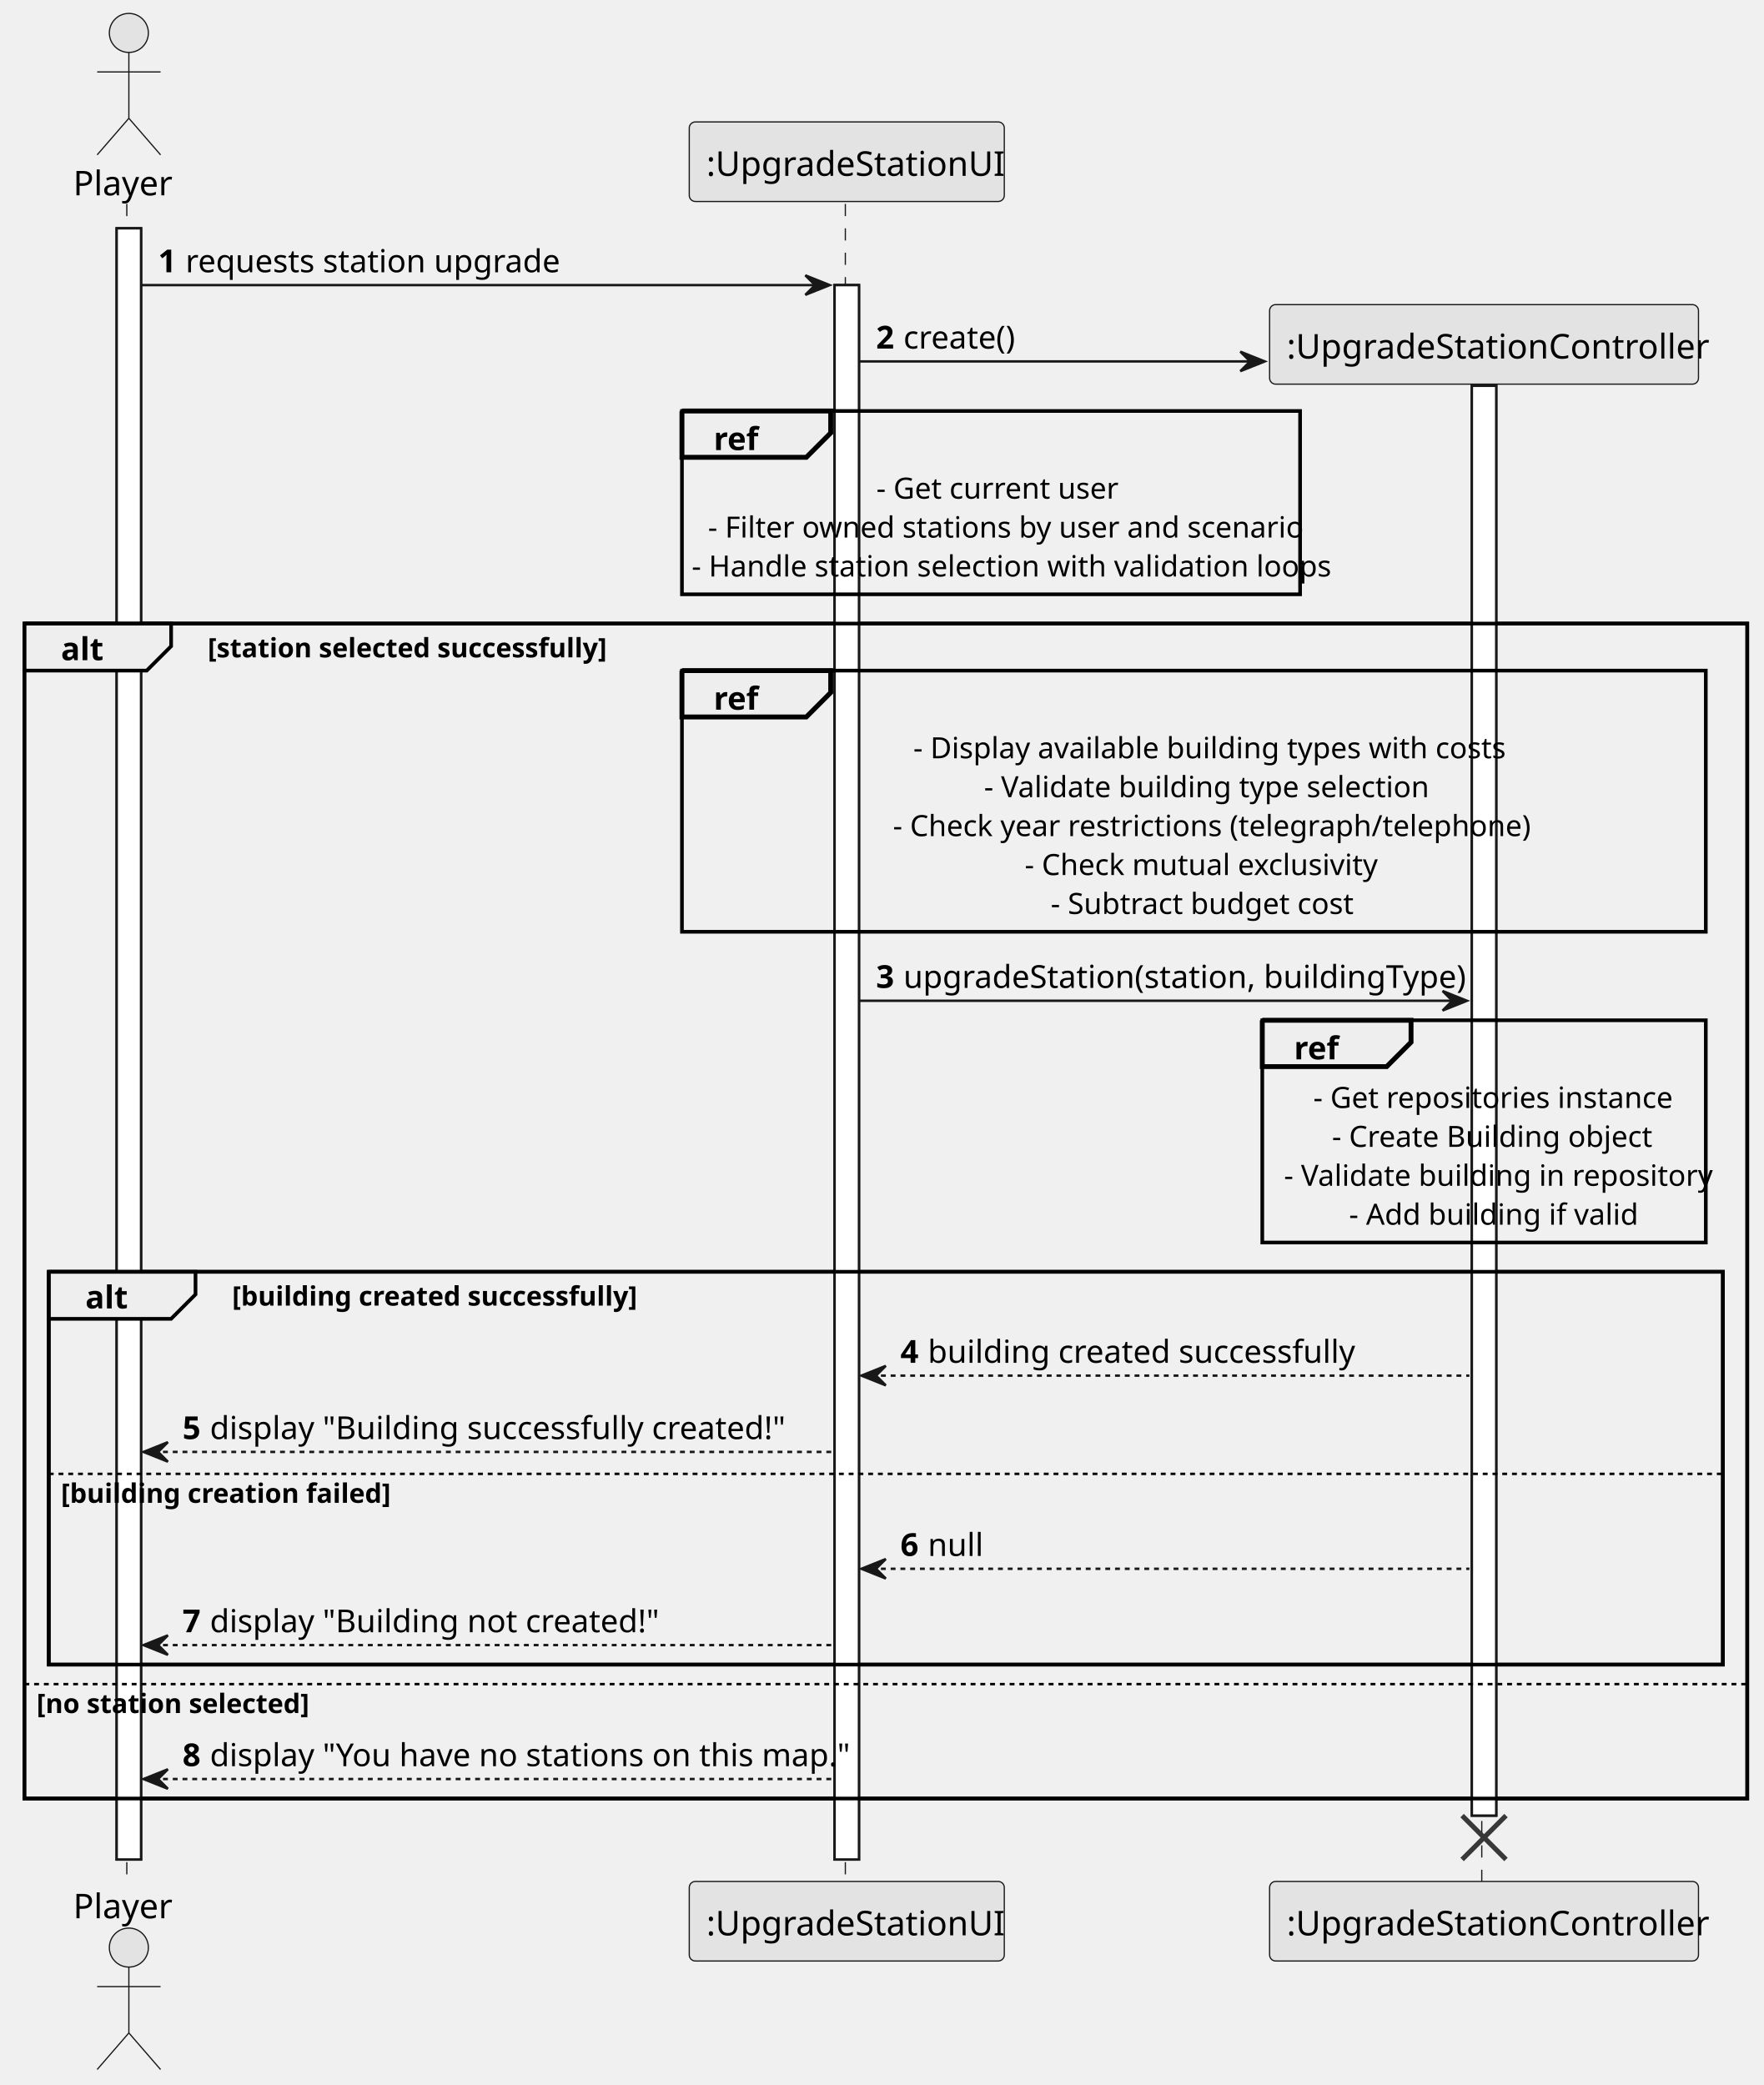
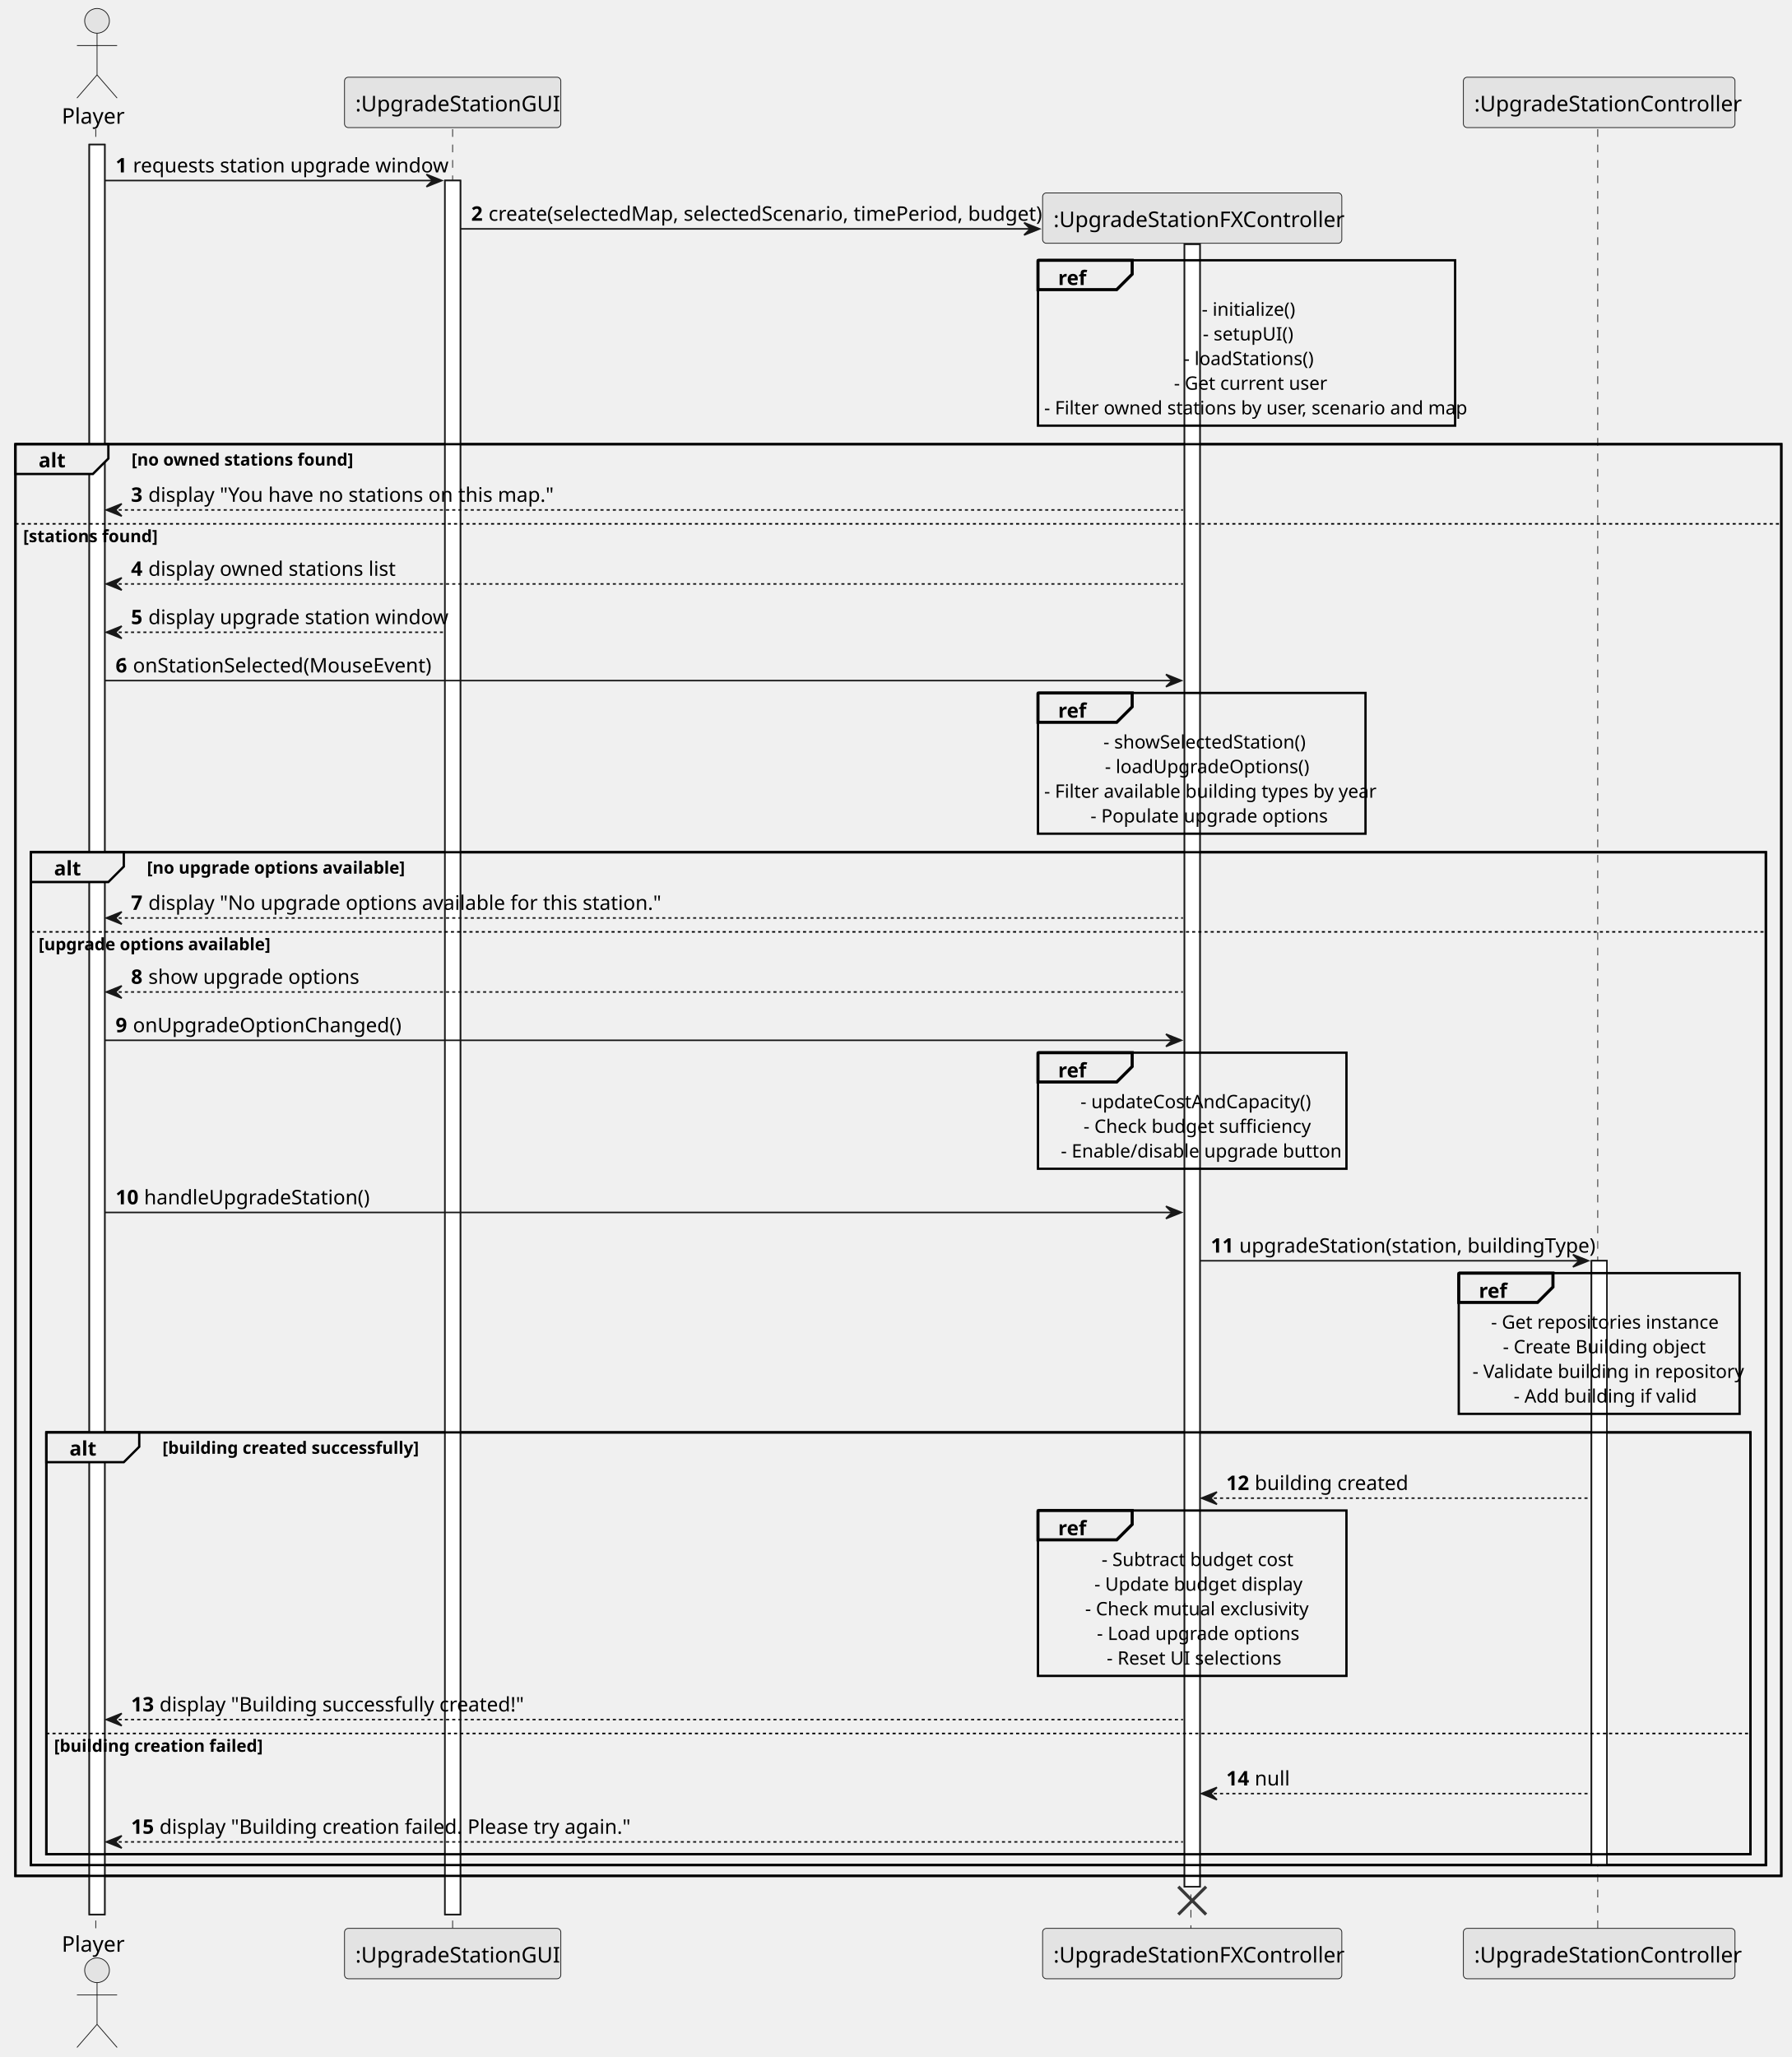
- <svg xmlns="http://www.w3.org/2000/svg" contentStyleType="text/css" height="855px" preserveAspectRatio="none" style="width:723px;height:855px;background:#FFFFFF;" version="1.1" viewBox="0 0 723 855" width="723px" zoomAndPan="magnify">
+ <svg xmlns="http://www.w3.org/2000/svg" contentStyleType="text/css" height="1332px" preserveAspectRatio="none" style="width:1160px;height:1332px;background:#FFFFFF;" version="1.1" viewBox="0 0 1160 1332" width="1160px" zoomAndPan="magnify">
  <defs />
  <g>
-     <rect fill="#FFFFFF" height="668.906" style="stroke:#181818;stroke-width:1.0;" width="10" x="47.841" y="93.621" />
-     <rect fill="#FFFFFF" height="645.615" style="stroke:#181818;stroke-width:1.0;" width="10" x="342.223" y="116.912" />
-     <rect fill="#FFFFFF" height="586.324" style="stroke:#181818;stroke-width:1.0;" width="10" x="603.534" y="158.203" />
-     <rect fill="none" height="481.82" style="stroke:#000000;stroke-width:1.5;" width="706.468" x="10" y="255.707" />
-     <rect fill="none" height="161.086" style="stroke:#000000;stroke-width:1.5;" width="686.468" x="20" y="521.519" />
-     <line style="stroke:#181818;stroke-width:0.5;stroke-dasharray:5.0,5.0;" x1="52" x2="52" y1="83.621" y2="772.527" />
-     <line style="stroke:#181818;stroke-width:0.5;stroke-dasharray:5.0,5.0;" x1="346.634" x2="346.634" y1="83.621" y2="772.527" />
-     <line style="stroke:#181818;stroke-width:0.5;stroke-dasharray:5.0,5.0;" x1="607.6" x2="607.6" y1="156.723" y2="772.527" />
-     <text fill="#000000" font-family="sans-serif" font-size="14" lengthAdjust="spacing" textLength="39.683" x="30" y="80.107">Player</text>
-     <ellipse cx="52.841" cy="13.5" fill="#E3E3E3" rx="8" ry="8" style="stroke:#181818;stroke-width:0.5;" />
-     <path d="M52.841,21.5 L52.841,48.5 M39.841,29.5 L65.841,29.5 M52.841,48.5 L39.841,63.5 M52.841,48.5 L65.841,63.5 " fill="none" style="stroke:#181818;stroke-width:0.5;" />
-     <text fill="#000000" font-family="sans-serif" font-size="14" lengthAdjust="spacing" textLength="39.683" x="30" y="786.635">Player</text>
-     <ellipse cx="52.841" cy="798.648" fill="#E3E3E3" rx="8" ry="8" style="stroke:#181818;stroke-width:0.5;" />
-     <path d="M52.841,806.648 L52.841,833.648 M39.841,814.648 L65.841,814.648 M52.841,833.648 L39.841,848.648 M52.841,833.648 L65.841,848.648 " fill="none" style="stroke:#181818;stroke-width:0.5;" />
-     <rect fill="#E3E3E3" height="32.621" rx="2.5" ry="2.5" style="stroke:#181818;stroke-width:0.5;" width="129.179" x="282.634" y="50" />
-     <text fill="#000000" font-family="sans-serif" font-size="14" lengthAdjust="spacing" textLength="115.179" x="289.634" y="72.107">:UpgradeStationUI</text>
-     <rect fill="#E3E3E3" height="32.621" rx="2.5" ry="2.5" style="stroke:#181818;stroke-width:0.5;" width="129.179" x="282.634" y="771.527" />
-     <text fill="#000000" font-family="sans-serif" font-size="14" lengthAdjust="spacing" textLength="115.179" x="289.634" y="793.635">:UpgradeStationUI</text>
-     <rect fill="#E3E3E3" height="32.621" rx="2.5" ry="2.5" style="stroke:#181818;stroke-width:0.5;" width="175.868" x="520.6" y="771.527" />
-     <text fill="#000000" font-family="sans-serif" font-size="14" lengthAdjust="spacing" textLength="161.868" x="527.6" y="793.635">:UpgradeStationController</text>
-     <rect fill="#FFFFFF" height="668.906" style="stroke:#181818;stroke-width:1.0;" width="10" x="47.841" y="93.621" />
-     <rect fill="#FFFFFF" height="645.615" style="stroke:#181818;stroke-width:1.0;" width="10" x="342.223" y="116.912" />
-     <rect fill="#FFFFFF" height="586.324" style="stroke:#181818;stroke-width:1.0;" width="10" x="603.534" y="158.203" />
-     <polygon fill="#181818" points="330.223,112.912,340.223,116.912,330.223,120.912,334.223,116.912" style="stroke:#181818;stroke-width:1.0;" />
-     <line style="stroke:#181818;stroke-width:1.0;" x1="57.841" x2="336.223" y1="116.912" y2="116.912" />
-     <text fill="#000000" font-family="sans-serif" font-size="13" font-weight="bold" lengthAdjust="spacing" textLength="7.23" x="64.841" y="111.649">1</text>
-     <text fill="#000000" font-family="sans-serif" font-size="13" lengthAdjust="spacing" textLength="143.095" x="76.071" y="111.649">requests station upgrade</text>
-     <polygon fill="#181818" points="508.6,144.203,518.6,148.203,508.6,152.203,512.6,148.203" style="stroke:#181818;stroke-width:1.0;" />
-     <line style="stroke:#181818;stroke-width:1.0;" x1="352.223" x2="514.6" y1="148.203" y2="148.203" />
-     <text fill="#000000" font-family="sans-serif" font-size="13" font-weight="bold" lengthAdjust="spacing" textLength="7.23" x="359.223" y="142.94">2</text>
-     <text fill="#000000" font-family="sans-serif" font-size="13" lengthAdjust="spacing" textLength="44.789" x="370.453" y="142.94">create()</text>
-     <rect fill="#E3E3E3" height="32.621" rx="2.5" ry="2.5" style="stroke:#181818;stroke-width:0.5;" width="175.868" x="520.6" y="124.912" />
-     <text fill="#000000" font-family="sans-serif" font-size="14" lengthAdjust="spacing" textLength="161.868" x="527.6" y="147.019">:UpgradeStationController</text>
-     <rect fill="none" height="75.174" style="stroke:#000000;stroke-width:1.5;" width="253.473" x="279.634" y="168.533" />
-     <path d="M279.634,168.533 L340.634,168.533 L340.634,177.533 L330.634,187.533 L279.634,187.533 L279.634,168.533 " fill="#EEEEEE" style="stroke:#000000;stroke-width:2.0;" />
-     <text fill="#000000" font-family="sans-serif" font-size="13" font-weight="bold" lengthAdjust="spacing" textLength="16.618" x="292.634" y="184.561">ref</text>
-     <text fill="#000000" font-family="sans-serif" font-size="12" lengthAdjust="spacing" textLength="94.031" x="359.354" y="204.482">- Get current user</text>
-     <text fill="#000000" font-family="sans-serif" font-size="12" lengthAdjust="spacing" textLength="232.113" x="290.313" y="220.443">- Filter owned stations by user and scenario</text>
-     <text fill="#000000" font-family="sans-serif" font-size="12" lengthAdjust="spacing" textLength="245.473" x="283.634" y="236.404">- Handle station selection with validation loops</text>
-     <path d="M10,255.707 L70.171,255.707 L70.171,264.998 L60.171,274.998 L10,274.998 L10,255.707 " fill="#EEEEEE" style="stroke:#000000;stroke-width:1.5;" />
-     <rect fill="none" height="481.82" style="stroke:#000000;stroke-width:1.5;" width="706.468" x="10" y="255.707" />
-     <text fill="#000000" font-family="sans-serif" font-size="13" font-weight="bold" lengthAdjust="spacing" textLength="15.171" x="25" y="270.735">alt</text>
-     <text fill="#000000" font-family="sans-serif" font-size="11" font-weight="bold" lengthAdjust="spacing" textLength="159.559" x="85.171" y="269.577">[station selected successfully]</text>
-     <rect fill="none" height="107.096" style="stroke:#000000;stroke-width:1.5;" width="419.834" x="279.634" y="274.998" />
-     <path d="M279.634,274.998 L340.634,274.998 L340.634,283.998 L330.634,293.998 L279.634,293.998 L279.634,274.998 " fill="#EEEEEE" style="stroke:#000000;stroke-width:2.0;" />
-     <text fill="#000000" font-family="sans-serif" font-size="13" font-weight="bold" lengthAdjust="spacing" textLength="16.618" x="292.634" y="291.026">ref</text>
-     <text fill="#000000" font-family="sans-serif" font-size="12" lengthAdjust="spacing" textLength="230.109" x="374.496" y="310.947">- Display available building types with costs</text>
-     <text fill="#000000" font-family="sans-serif" font-size="12" lengthAdjust="spacing" textLength="172.107" x="403.497" y="326.908">- Validate building type selection</text>
-     <text fill="#000000" font-family="sans-serif" font-size="12" lengthAdjust="spacing" textLength="246.785" x="366.158" y="342.869">- Check year restrictions (telegraph/telephone)</text>
-     <text fill="#000000" font-family="sans-serif" font-size="12" lengthAdjust="spacing" textLength="138.709" x="420.196" y="358.83">- Check mutual exclusivity</text>
-     <text fill="#000000" font-family="sans-serif" font-size="12" lengthAdjust="spacing" textLength="117.398" x="430.852" y="374.791">- Subtract budget cost</text>
-     <polygon fill="#181818" points="591.534,406.385,601.534,410.385,591.534,414.385,595.534,410.385" style="stroke:#181818;stroke-width:1.0;" />
-     <line style="stroke:#181818;stroke-width:1.0;" x1="352.223" x2="597.534" y1="410.385" y2="410.385" />
-     <text fill="#000000" font-family="sans-serif" font-size="13" font-weight="bold" lengthAdjust="spacing" textLength="7.23" x="359.223" y="405.122">3</text>
-     <text fill="#000000" font-family="sans-serif" font-size="13" lengthAdjust="spacing" textLength="216.081" x="370.453" y="405.122">upgradeStation(station, buildingType)</text>
-     <rect fill="none" height="91.135" style="stroke:#000000;stroke-width:1.5;" width="181.868" x="517.6" y="418.385" />
-     <path d="M517.6,418.385 L578.6,418.385 L578.6,427.385 L568.6,437.385 L517.6,437.385 L517.6,418.385 " fill="#EEEEEE" style="stroke:#000000;stroke-width:2.0;" />
-     <text fill="#000000" font-family="sans-serif" font-size="13" font-weight="bold" lengthAdjust="spacing" textLength="16.618" x="530.6" y="434.413">ref</text>
-     <text fill="#000000" font-family="sans-serif" font-size="12" lengthAdjust="spacing" textLength="140.062" x="538.502" y="454.334">- Get repositories instance</text>
-     <text fill="#000000" font-family="sans-serif" font-size="12" lengthAdjust="spacing" textLength="124.734" x="546.167" y="470.295">- Create Building object</text>
-     <text fill="#000000" font-family="sans-serif" font-size="12" lengthAdjust="spacing" textLength="164.092" x="526.488" y="486.256">- Validate building in repository</text>
-     <text fill="#000000" font-family="sans-serif" font-size="12" lengthAdjust="spacing" textLength="110.731" x="553.168" y="502.217">- Add building if valid</text>
-     <path d="M20,521.519 L80.171,521.519 L80.171,530.811 L70.171,540.811 L20,540.811 L20,521.519 " fill="#EEEEEE" style="stroke:#000000;stroke-width:1.5;" />
-     <rect fill="none" height="161.086" style="stroke:#000000;stroke-width:1.5;" width="686.468" x="20" y="521.519" />
-     <text fill="#000000" font-family="sans-serif" font-size="13" font-weight="bold" lengthAdjust="spacing" textLength="15.171" x="35" y="536.548">alt</text>
-     <text fill="#000000" font-family="sans-serif" font-size="11" font-weight="bold" lengthAdjust="spacing" textLength="161.375" x="95.171" y="535.39">[building created successfully]</text>
-     <polygon fill="#181818" points="363.223,560.102,353.223,564.102,363.223,568.102,359.223,564.102" style="stroke:#181818;stroke-width:1.0;" />
-     <line style="stroke:#181818;stroke-width:1.0;stroke-dasharray:2.0,2.0;" x1="357.223" x2="602.534" y1="564.102" y2="564.102" />
-     <text fill="#000000" font-family="sans-serif" font-size="13" font-weight="bold" lengthAdjust="spacing" textLength="7.23" x="369.223" y="558.839">4</text>
-     <text fill="#000000" font-family="sans-serif" font-size="13" lengthAdjust="spacing" textLength="165.477" x="380.453" y="558.839">building created successfully</text>
-     <polygon fill="#181818" points="68.841,591.393,58.841,595.393,68.841,599.393,64.841,595.393" style="stroke:#181818;stroke-width:1.0;" />
-     <line style="stroke:#181818;stroke-width:1.0;stroke-dasharray:2.0,2.0;" x1="62.841" x2="341.223" y1="595.393" y2="595.393" />
-     <text fill="#000000" font-family="sans-serif" font-size="13" font-weight="bold" lengthAdjust="spacing" textLength="7.23" x="74.841" y="590.13">5</text>
-     <text fill="#000000" font-family="sans-serif" font-size="13" lengthAdjust="spacing" textLength="223.837" x="86.071" y="590.13">display "Building successfully created!"</text>
-     <line style="stroke:#000000;stroke-width:1.0;stroke-dasharray:2.0,2.0;" x1="20" x2="706.468" y1="604.393" y2="604.393" />
-     <text fill="#000000" font-family="sans-serif" font-size="11" font-weight="bold" lengthAdjust="spacing" textLength="127.725" x="25" y="616.263">[building creation failed]</text>
-     <polygon fill="#181818" points="363.223,639.314,353.223,643.314,363.223,647.314,359.223,643.314" style="stroke:#181818;stroke-width:1.0;" />
-     <line style="stroke:#181818;stroke-width:1.0;stroke-dasharray:2.0,2.0;" x1="357.223" x2="602.534" y1="643.314" y2="643.314" />
-     <text fill="#000000" font-family="sans-serif" font-size="13" font-weight="bold" lengthAdjust="spacing" textLength="7.23" x="369.223" y="638.052">6</text>
-     <text fill="#000000" font-family="sans-serif" font-size="13" lengthAdjust="spacing" textLength="20.236" x="380.453" y="638.052">null</text>
-     <polygon fill="#181818" points="68.841,670.606,58.841,674.606,68.841,678.606,64.841,674.606" style="stroke:#181818;stroke-width:1.0;" />
-     <line style="stroke:#181818;stroke-width:1.0;stroke-dasharray:2.0,2.0;" x1="62.841" x2="341.223" y1="674.606" y2="674.606" />
-     <text fill="#000000" font-family="sans-serif" font-size="13" font-weight="bold" lengthAdjust="spacing" textLength="7.23" x="74.841" y="669.343">7</text>
-     <text fill="#000000" font-family="sans-serif" font-size="13" lengthAdjust="spacing" textLength="171.831" x="86.071" y="669.343">display "Building not created!"</text>
-     <line style="stroke:#000000;stroke-width:1.0;stroke-dasharray:2.0,2.0;" x1="10" x2="716.468" y1="690.606" y2="690.606" />
-     <text fill="#000000" font-family="sans-serif" font-size="11" font-weight="bold" lengthAdjust="spacing" textLength="106.96" x="15" y="702.476">[no station selected]</text>
-     <polygon fill="#181818" points="68.841,725.527,58.841,729.527,68.841,733.527,64.841,729.527" style="stroke:#181818;stroke-width:1.0;" />
-     <line style="stroke:#181818;stroke-width:1.0;stroke-dasharray:2.0,2.0;" x1="62.841" x2="341.223" y1="729.527" y2="729.527" />
-     <text fill="#000000" font-family="sans-serif" font-size="13" font-weight="bold" lengthAdjust="spacing" textLength="7.23" x="74.841" y="724.265">8</text>
-     <text fill="#000000" font-family="sans-serif" font-size="13" lengthAdjust="spacing" textLength="249.152" x="86.071" y="724.265">display "You have no stations on this map."</text>
-     <line style="stroke:#383838;stroke-width:2.0;" x1="599.534" x2="617.534" y1="744.527" y2="762.527" />
-     <line style="stroke:#383838;stroke-width:2.0;" x1="599.534" x2="617.534" y1="762.527" y2="744.527" />
+     <rect fill="#FFFFFF" height="1146.096" style="stroke:#181818;stroke-width:1.0;" width="10" x="57.841" y="93.621" />
+     <rect fill="#FFFFFF" height="1122.805" style="stroke:#181818;stroke-width:1.0;" width="10" x="288.133" y="116.912" />
+     <rect fill="#FFFFFF" height="1063.514" style="stroke:#181818;stroke-width:1.0;" width="10" x="767.038" y="158.203" />
+     <rect fill="#FFFFFF" height="391.316" style="stroke:#181818;stroke-width:1.0;" width="10" x="1030.578" y="816.4" />
+     <rect fill="none" height="927.088" style="stroke:#000000;stroke-width:1.5;" width="1143.512" x="10" y="287.629" />
+     <rect fill="none" height="655.867" style="stroke:#000000;stroke-width:1.5;" width="1123.512" x="20" y="551.85" />
+     <rect fill="none" height="273.182" style="stroke:#000000;stroke-width:1.5;" width="1103.512" x="30" y="927.535" />
+     <line style="stroke:#181818;stroke-width:0.5;stroke-dasharray:5.0,5.0;" x1="62" x2="62" y1="83.621" y2="1249.717" />
+     <line style="stroke:#181818;stroke-width:0.5;stroke-dasharray:5.0,5.0;" x1="293.099" x2="293.099" y1="83.621" y2="1249.717" />
+     <line style="stroke:#181818;stroke-width:0.5;stroke-dasharray:5.0,5.0;" x1="771.159" x2="771.159" y1="156.723" y2="1249.717" />
+     <line style="stroke:#181818;stroke-width:0.5;stroke-dasharray:5.0,5.0;" x1="1034.644" x2="1034.644" y1="83.621" y2="1249.717" />
+     <text fill="#000000" font-family="sans-serif" font-size="14" lengthAdjust="spacing" textLength="39.683" x="40" y="80.107">Player</text>
+     <ellipse cx="62.841" cy="13.5" fill="#E3E3E3" rx="8" ry="8" style="stroke:#181818;stroke-width:0.5;" />
+     <path d="M62.841,21.5 L62.841,48.5 M49.841,29.5 L75.841,29.5 M62.841,48.5 L49.841,63.5 M62.841,48.5 L75.841,63.5 " fill="none" style="stroke:#181818;stroke-width:0.5;" />
+     <text fill="#000000" font-family="sans-serif" font-size="14" lengthAdjust="spacing" textLength="39.683" x="40" y="1263.824">Player</text>
+     <ellipse cx="62.841" cy="1275.838" fill="#E3E3E3" rx="8" ry="8" style="stroke:#181818;stroke-width:0.5;" />
+     <path d="M62.841,1283.838 L62.841,1310.838 M49.841,1291.838 L75.841,1291.838 M62.841,1310.838 L49.841,1325.838 M62.841,1310.838 L75.841,1325.838 " fill="none" style="stroke:#181818;stroke-width:0.5;" />
+     <rect fill="#E3E3E3" height="32.621" rx="2.5" ry="2.5" style="stroke:#181818;stroke-width:0.5;" width="140.068" x="223.099" y="50" />
+     <text fill="#000000" font-family="sans-serif" font-size="14" lengthAdjust="spacing" textLength="126.068" x="230.099" y="72.107">:UpgradeStationGUI</text>
+     <rect fill="#E3E3E3" height="32.621" rx="2.5" ry="2.5" style="stroke:#181818;stroke-width:0.5;" width="140.068" x="223.099" y="1248.717" />
+     <text fill="#000000" font-family="sans-serif" font-size="14" lengthAdjust="spacing" textLength="126.068" x="230.099" y="1270.824">:UpgradeStationGUI</text>
+     <rect fill="#E3E3E3" height="32.621" rx="2.5" ry="2.5" style="stroke:#181818;stroke-width:0.5;" width="193.758" x="675.159" y="1248.717" />
+     <text fill="#000000" font-family="sans-serif" font-size="14" lengthAdjust="spacing" textLength="179.758" x="682.159" y="1270.824">:UpgradeStationFXController</text>
+     <rect fill="#E3E3E3" height="32.621" rx="2.5" ry="2.5" style="stroke:#181818;stroke-width:0.5;" width="175.868" x="947.644" y="50" />
+     <text fill="#000000" font-family="sans-serif" font-size="14" lengthAdjust="spacing" textLength="161.868" x="954.644" y="72.107">:UpgradeStationController</text>
+     <rect fill="#E3E3E3" height="32.621" rx="2.5" ry="2.5" style="stroke:#181818;stroke-width:0.5;" width="175.868" x="947.644" y="1248.717" />
+     <text fill="#000000" font-family="sans-serif" font-size="14" lengthAdjust="spacing" textLength="161.868" x="954.644" y="1270.824">:UpgradeStationController</text>
+     <rect fill="#FFFFFF" height="1146.096" style="stroke:#181818;stroke-width:1.0;" width="10" x="57.841" y="93.621" />
+     <rect fill="#FFFFFF" height="1122.805" style="stroke:#181818;stroke-width:1.0;" width="10" x="288.133" y="116.912" />
+     <rect fill="#FFFFFF" height="1063.514" style="stroke:#181818;stroke-width:1.0;" width="10" x="767.038" y="158.203" />
+     <rect fill="#FFFFFF" height="391.316" style="stroke:#181818;stroke-width:1.0;" width="10" x="1030.578" y="816.4" />
+     <polygon fill="#181818" points="276.133,112.912,286.133,116.912,276.133,120.912,280.133,116.912" style="stroke:#181818;stroke-width:1.0;" />
+     <line style="stroke:#181818;stroke-width:1.0;" x1="67.841" x2="282.133" y1="116.912" y2="116.912" />
+     <text fill="#000000" font-family="sans-serif" font-size="13" font-weight="bold" lengthAdjust="spacing" textLength="7.23" x="74.841" y="111.649">1</text>
+     <text fill="#000000" font-family="sans-serif" font-size="13" lengthAdjust="spacing" textLength="190.061" x="86.071" y="111.649">requests station upgrade window</text>
+     <polygon fill="#181818" points="663.159,144.203,673.159,148.203,663.159,152.203,667.159,148.203" style="stroke:#181818;stroke-width:1.0;" />
+     <line style="stroke:#181818;stroke-width:1.0;" x1="298.133" x2="669.159" y1="148.203" y2="148.203" />
+     <text fill="#000000" font-family="sans-serif" font-size="13" font-weight="bold" lengthAdjust="spacing" textLength="7.23" x="305.133" y="142.94">2</text>
+     <text fill="#000000" font-family="sans-serif" font-size="13" lengthAdjust="spacing" textLength="341.796" x="316.363" y="142.94">create(selectedMap, selectedScenario, timePeriod, budget)</text>
+     <rect fill="#E3E3E3" height="32.621" rx="2.5" ry="2.5" style="stroke:#181818;stroke-width:0.5;" width="193.758" x="675.159" y="124.912" />
+     <text fill="#000000" font-family="sans-serif" font-size="14" lengthAdjust="spacing" textLength="179.758" x="682.159" y="147.019">:UpgradeStationFXController</text>
+     <rect fill="none" height="107.096" style="stroke:#000000;stroke-width:1.5;" width="270.125" x="672.159" y="168.533" />
+     <path d="M672.159,168.533 L733.159,168.533 L733.159,177.533 L723.159,187.533 L672.159,187.533 L672.159,168.533 " fill="#EEEEEE" style="stroke:#000000;stroke-width:2.0;" />
+     <text fill="#000000" font-family="sans-serif" font-size="13" font-weight="bold" lengthAdjust="spacing" textLength="16.618" x="685.159" y="184.561">ref</text>
+     <text fill="#000000" font-family="sans-serif" font-size="12" lengthAdjust="spacing" textLength="58.008" x="778.217" y="204.482">- initialize()</text>
+     <text fill="#000000" font-family="sans-serif" font-size="12" lengthAdjust="spacing" textLength="56.678" x="778.882" y="220.443">- setupUI()</text>
+     <text fill="#000000" font-family="sans-serif" font-size="12" lengthAdjust="spacing" textLength="81.369" x="766.537" y="236.404">- loadStations()</text>
+     <text fill="#000000" font-family="sans-serif" font-size="12" lengthAdjust="spacing" textLength="94.031" x="760.206" y="252.365">- Get current user</text>
+     <text fill="#000000" font-family="sans-serif" font-size="12" lengthAdjust="spacing" textLength="262.125" x="676.159" y="268.326">- Filter owned stations by user, scenario and map</text>
+     <path d="M10,287.629 L70.171,287.629 L70.171,296.92 L60.171,306.92 L10,306.92 L10,287.629 " fill="#EEEEEE" style="stroke:#000000;stroke-width:1.5;" />
+     <rect fill="none" height="927.088" style="stroke:#000000;stroke-width:1.5;" width="1143.512" x="10" y="287.629" />
+     <text fill="#000000" font-family="sans-serif" font-size="13" font-weight="bold" lengthAdjust="spacing" textLength="15.171" x="25" y="302.657">alt</text>
+     <text fill="#000000" font-family="sans-serif" font-size="11" font-weight="bold" lengthAdjust="spacing" textLength="137.478" x="85.171" y="301.499">[no owned stations found]</text>
+     <polygon fill="#181818" points="78.841,326.211,68.841,330.211,78.841,334.211,74.841,330.211" style="stroke:#181818;stroke-width:1.0;" />
+     <line style="stroke:#181818;stroke-width:1.0;stroke-dasharray:2.0,2.0;" x1="72.841" x2="766.038" y1="330.211" y2="330.211" />
+     <text fill="#000000" font-family="sans-serif" font-size="13" font-weight="bold" lengthAdjust="spacing" textLength="7.23" x="84.841" y="324.948">3</text>
+     <text fill="#000000" font-family="sans-serif" font-size="13" lengthAdjust="spacing" textLength="249.152" x="96.071" y="324.948">display "You have no stations on this map."</text>
+     <line style="stroke:#000000;stroke-width:1.0;stroke-dasharray:2.0,2.0;" x1="10" x2="1153.512" y1="339.211" y2="339.211" />
+     <text fill="#000000" font-family="sans-serif" font-size="11" font-weight="bold" lengthAdjust="spacing" textLength="83.096" x="15" y="351.081">[stations found]</text>
+     <polygon fill="#181818" points="78.841,374.133,68.841,378.133,78.841,382.133,74.841,378.133" style="stroke:#181818;stroke-width:1.0;" />
+     <line style="stroke:#181818;stroke-width:1.0;stroke-dasharray:2.0,2.0;" x1="72.841" x2="766.038" y1="378.133" y2="378.133" />
+     <text fill="#000000" font-family="sans-serif" font-size="13" font-weight="bold" lengthAdjust="spacing" textLength="7.23" x="84.841" y="372.87">4</text>
+     <text fill="#000000" font-family="sans-serif" font-size="13" lengthAdjust="spacing" textLength="150.3" x="96.071" y="372.87">display owned stations list</text>
+     <polygon fill="#181818" points="78.841,405.424,68.841,409.424,78.841,413.424,74.841,409.424" style="stroke:#181818;stroke-width:1.0;" />
+     <line style="stroke:#181818;stroke-width:1.0;stroke-dasharray:2.0,2.0;" x1="72.841" x2="287.133" y1="409.424" y2="409.424" />
+     <text fill="#000000" font-family="sans-serif" font-size="13" font-weight="bold" lengthAdjust="spacing" textLength="7.23" x="84.841" y="404.161">5</text>
+     <text fill="#000000" font-family="sans-serif" font-size="13" lengthAdjust="spacing" textLength="180.667" x="96.071" y="404.161">display upgrade station window</text>
+     <polygon fill="#181818" points="755.038,436.715,765.038,440.715,755.038,444.715,759.038,440.715" style="stroke:#181818;stroke-width:1.0;" />
+     <line style="stroke:#181818;stroke-width:1.0;" x1="67.841" x2="761.038" y1="440.715" y2="440.715" />
+     <text fill="#000000" font-family="sans-serif" font-size="13" font-weight="bold" lengthAdjust="spacing" textLength="7.23" x="74.841" y="435.452">6</text>
+     <text fill="#000000" font-family="sans-serif" font-size="13" lengthAdjust="spacing" textLength="186.443" x="86.071" y="435.452">onStationSelected(MouseEvent)</text>
+     <rect fill="none" height="91.135" style="stroke:#000000;stroke-width:1.5;" width="212.1" x="672.159" y="448.715" />
+     <path d="M672.159,448.715 L733.159,448.715 L733.159,457.715 L723.159,467.715 L672.159,467.715 L672.159,448.715 " fill="#EEEEEE" style="stroke:#000000;stroke-width:2.0;" />
+     <text fill="#000000" font-family="sans-serif" font-size="13" font-weight="bold" lengthAdjust="spacing" textLength="16.618" x="685.159" y="464.743">ref</text>
+     <text fill="#000000" font-family="sans-serif" font-size="12" lengthAdjust="spacing" textLength="127.394" x="714.511" y="484.664">- showSelectedStation()</text>
+     <text fill="#000000" font-family="sans-serif" font-size="12" lengthAdjust="spacing" textLength="125.397" x="715.51" y="500.625">- loadUpgradeOptions()</text>
+     <text fill="#000000" font-family="sans-serif" font-size="12" lengthAdjust="spacing" textLength="204.1" x="676.159" y="516.586">- Filter available building types by year</text>
+     <text fill="#000000" font-family="sans-serif" font-size="12" lengthAdjust="spacing" textLength="144.106" x="706.156" y="532.547">- Populate upgrade options</text>
+     <path d="M20,551.85 L80.171,551.85 L80.171,561.141 L70.171,571.141 L20,571.141 L20,551.85 " fill="#EEEEEE" style="stroke:#000000;stroke-width:1.5;" />
+     <rect fill="none" height="655.867" style="stroke:#000000;stroke-width:1.5;" width="1123.512" x="20" y="551.85" />
+     <text fill="#000000" font-family="sans-serif" font-size="13" font-weight="bold" lengthAdjust="spacing" textLength="15.171" x="35" y="566.878">alt</text>
+     <text fill="#000000" font-family="sans-serif" font-size="11" font-weight="bold" lengthAdjust="spacing" textLength="159.516" x="95.171" y="565.72">[no upgrade options available]</text>
+     <polygon fill="#181818" points="78.841,590.432,68.841,594.432,78.841,598.432,74.841,594.432" style="stroke:#181818;stroke-width:1.0;" />
+     <line style="stroke:#181818;stroke-width:1.0;stroke-dasharray:2.0,2.0;" x1="72.841" x2="766.038" y1="594.432" y2="594.432" />
+     <text fill="#000000" font-family="sans-serif" font-size="13" font-weight="bold" lengthAdjust="spacing" textLength="7.23" x="84.841" y="589.169">7</text>
+     <text fill="#000000" font-family="sans-serif" font-size="13" lengthAdjust="spacing" textLength="309.854" x="96.071" y="589.169">display "No upgrade options available for this station."</text>
+     <line style="stroke:#000000;stroke-width:1.0;stroke-dasharray:2.0,2.0;" x1="20" x2="1143.512" y1="603.432" y2="603.432" />
+     <text fill="#000000" font-family="sans-serif" font-size="11" font-weight="bold" lengthAdjust="spacing" textLength="143.022" x="25" y="615.302">[upgrade options available]</text>
+     <polygon fill="#181818" points="78.841,638.354,68.841,642.354,78.841,646.354,74.841,642.354" style="stroke:#181818;stroke-width:1.0;" />
+     <line style="stroke:#181818;stroke-width:1.0;stroke-dasharray:2.0,2.0;" x1="72.841" x2="766.038" y1="642.354" y2="642.354" />
+     <text fill="#000000" font-family="sans-serif" font-size="13" font-weight="bold" lengthAdjust="spacing" textLength="7.23" x="84.841" y="637.091">8</text>
+     <text fill="#000000" font-family="sans-serif" font-size="13" lengthAdjust="spacing" textLength="127.201" x="96.071" y="637.091">show upgrade options</text>
+     <polygon fill="#181818" points="755.038,669.644,765.038,673.644,755.038,677.644,759.038,673.644" style="stroke:#181818;stroke-width:1.0;" />
+     <line style="stroke:#181818;stroke-width:1.0;" x1="67.841" x2="761.038" y1="673.644" y2="673.644" />
+     <text fill="#000000" font-family="sans-serif" font-size="13" font-weight="bold" lengthAdjust="spacing" textLength="7.23" x="74.841" y="668.382">9</text>
+     <text fill="#000000" font-family="sans-serif" font-size="13" lengthAdjust="spacing" textLength="164.055" x="86.071" y="668.382">onUpgradeOptionChanged()</text>
+     <rect fill="none" height="75.174" style="stroke:#000000;stroke-width:1.5;" width="199.758" x="672.159" y="681.644" />
+     <path d="M672.159,681.644 L733.159,681.644 L733.159,690.644 L723.159,700.644 L672.159,700.644 L672.159,681.644 " fill="#EEEEEE" style="stroke:#000000;stroke-width:2.0;" />
+     <text fill="#000000" font-family="sans-serif" font-size="13" font-weight="bold" lengthAdjust="spacing" textLength="16.618" x="685.159" y="697.673">ref</text>
+     <text fill="#000000" font-family="sans-serif" font-size="12" lengthAdjust="spacing" textLength="144.738" x="699.668" y="717.594">- updateCostAndCapacity()</text>
+     <text fill="#000000" font-family="sans-serif" font-size="12" lengthAdjust="spacing" textLength="140.736" x="701.669" y="733.555">- Check budget sufficiency</text>
+     <text fill="#000000" font-family="sans-serif" font-size="12" lengthAdjust="spacing" textLength="170.127" x="686.974" y="749.516">- Enable/disable upgrade button</text>
+     <polygon fill="#181818" points="755.038,781.109,765.038,785.109,755.038,789.109,759.038,785.109" style="stroke:#181818;stroke-width:1.0;" />
+     <line style="stroke:#181818;stroke-width:1.0;" x1="67.841" x2="761.038" y1="785.109" y2="785.109" />
+     <text fill="#000000" font-family="sans-serif" font-size="13" font-weight="bold" lengthAdjust="spacing" textLength="14.46" x="74.841" y="779.847">10</text>
+     <text fill="#000000" font-family="sans-serif" font-size="13" lengthAdjust="spacing" textLength="138.036" x="93.301" y="779.847">handleUpgradeStation()</text>
+     <polygon fill="#181818" points="1018.578,812.4,1028.578,816.4,1018.578,820.4,1022.578,816.4" style="stroke:#181818;stroke-width:1.0;" />
+     <line style="stroke:#181818;stroke-width:1.0;" x1="777.038" x2="1024.578" y1="816.4" y2="816.4" />
+     <text fill="#000000" font-family="sans-serif" font-size="13" font-weight="bold" lengthAdjust="spacing" textLength="14.46" x="784.038" y="811.138">11</text>
+     <text fill="#000000" font-family="sans-serif" font-size="13" lengthAdjust="spacing" textLength="216.081" x="802.498" y="811.138">upgradeStation(station, buildingType)</text>
+     <rect fill="none" height="91.135" style="stroke:#000000;stroke-width:1.5;" width="181.868" x="944.644" y="824.4" />
+     <path d="M944.644,824.4 L1005.644,824.4 L1005.644,833.4 L995.644,843.4 L944.644,843.4 L944.644,824.4 " fill="#EEEEEE" style="stroke:#000000;stroke-width:2.0;" />
+     <text fill="#000000" font-family="sans-serif" font-size="13" font-weight="bold" lengthAdjust="spacing" textLength="16.618" x="957.644" y="840.429">ref</text>
+     <text fill="#000000" font-family="sans-serif" font-size="12" lengthAdjust="spacing" textLength="140.062" x="965.547" y="860.35">- Get repositories instance</text>
+     <text fill="#000000" font-family="sans-serif" font-size="12" lengthAdjust="spacing" textLength="124.734" x="973.211" y="876.311">- Create Building object</text>
+     <text fill="#000000" font-family="sans-serif" font-size="12" lengthAdjust="spacing" textLength="164.092" x="953.532" y="892.271">- Validate building in repository</text>
+     <text fill="#000000" font-family="sans-serif" font-size="12" lengthAdjust="spacing" textLength="110.731" x="980.213" y="908.232">- Add building if valid</text>
+     <path d="M30,927.535 L90.171,927.535 L90.171,936.826 L80.171,946.826 L30,946.826 L30,927.535 " fill="#EEEEEE" style="stroke:#000000;stroke-width:1.5;" />
+     <rect fill="none" height="273.182" style="stroke:#000000;stroke-width:1.5;" width="1103.512" x="30" y="927.535" />
+     <text fill="#000000" font-family="sans-serif" font-size="13" font-weight="bold" lengthAdjust="spacing" textLength="15.171" x="45" y="942.563">alt</text>
+     <text fill="#000000" font-family="sans-serif" font-size="11" font-weight="bold" lengthAdjust="spacing" textLength="161.375" x="105.171" y="941.405">[building created successfully]</text>
+     <polygon fill="#181818" points="788.038,966.117,778.038,970.117,788.038,974.117,784.038,970.117" style="stroke:#181818;stroke-width:1.0;" />
+     <line style="stroke:#181818;stroke-width:1.0;stroke-dasharray:2.0,2.0;" x1="782.038" x2="1029.578" y1="970.117" y2="970.117" />
+     <text fill="#000000" font-family="sans-serif" font-size="13" font-weight="bold" lengthAdjust="spacing" textLength="14.46" x="794.038" y="964.855">12</text>
+     <text fill="#000000" font-family="sans-serif" font-size="13" lengthAdjust="spacing" textLength="91.787" x="812.498" y="964.855">building created</text>
+     <rect fill="none" height="107.096" style="stroke:#000000;stroke-width:1.5;" width="199.758" x="672.159" y="978.117" />
+     <path d="M672.159,978.117 L733.159,978.117 L733.159,987.117 L723.159,997.117 L672.159,997.117 L672.159,978.117 " fill="#EEEEEE" style="stroke:#000000;stroke-width:2.0;" />
+     <text fill="#000000" font-family="sans-serif" font-size="13" font-weight="bold" lengthAdjust="spacing" textLength="16.618" x="685.159" y="994.145">ref</text>
+     <text fill="#000000" font-family="sans-serif" font-size="12" lengthAdjust="spacing" textLength="117.398" x="713.338" y="1014.066">- Subtract budget cost</text>
+     <text fill="#000000" font-family="sans-serif" font-size="12" lengthAdjust="spacing" textLength="126.75" x="708.663" y="1030.027">- Update budget display</text>
+     <text fill="#000000" font-family="sans-serif" font-size="12" lengthAdjust="spacing" textLength="138.709" x="702.683" y="1045.988">- Check mutual exclusivity</text>
+     <text fill="#000000" font-family="sans-serif" font-size="12" lengthAdjust="spacing" textLength="123.428" x="710.324" y="1061.949">- Load upgrade options</text>
+     <text fill="#000000" font-family="sans-serif" font-size="12" lengthAdjust="spacing" textLength="110.707" x="716.684" y="1077.91">- Reset UI selections</text>
+     <polygon fill="#181818" points="78.841,1109.504,68.841,1113.504,78.841,1117.504,74.841,1113.504" style="stroke:#181818;stroke-width:1.0;" />
+     <line style="stroke:#181818;stroke-width:1.0;stroke-dasharray:2.0,2.0;" x1="72.841" x2="766.038" y1="1113.504" y2="1113.504" />
+     <text fill="#000000" font-family="sans-serif" font-size="13" font-weight="bold" lengthAdjust="spacing" textLength="14.46" x="84.841" y="1108.241">13</text>
+     <text fill="#000000" font-family="sans-serif" font-size="13" lengthAdjust="spacing" textLength="223.837" x="103.301" y="1108.241">display "Building successfully created!"</text>
+     <line style="stroke:#000000;stroke-width:1.0;stroke-dasharray:2.0,2.0;" x1="30" x2="1133.512" y1="1122.504" y2="1122.504" />
+     <text fill="#000000" font-family="sans-serif" font-size="11" font-weight="bold" lengthAdjust="spacing" textLength="127.725" x="35" y="1134.374">[building creation failed]</text>
+     <polygon fill="#181818" points="788.038,1157.426,778.038,1161.426,788.038,1165.426,784.038,1161.426" style="stroke:#181818;stroke-width:1.0;" />
+     <line style="stroke:#181818;stroke-width:1.0;stroke-dasharray:2.0,2.0;" x1="782.038" x2="1029.578" y1="1161.426" y2="1161.426" />
+     <text fill="#000000" font-family="sans-serif" font-size="13" font-weight="bold" lengthAdjust="spacing" textLength="14.46" x="794.038" y="1156.163">14</text>
+     <text fill="#000000" font-family="sans-serif" font-size="13" lengthAdjust="spacing" textLength="20.236" x="812.498" y="1156.163">null</text>
+     <polygon fill="#181818" points="78.841,1188.717,68.841,1192.717,78.841,1196.717,74.841,1192.717" style="stroke:#181818;stroke-width:1.0;" />
+     <line style="stroke:#181818;stroke-width:1.0;stroke-dasharray:2.0,2.0;" x1="72.841" x2="766.038" y1="1192.717" y2="1192.717" />
+     <text fill="#000000" font-family="sans-serif" font-size="13" font-weight="bold" lengthAdjust="spacing" textLength="14.46" x="84.841" y="1187.454">15</text>
+     <text fill="#000000" font-family="sans-serif" font-size="13" lengthAdjust="spacing" textLength="288.171" x="103.301" y="1187.454">display "Building creation failed. Please try again."</text>
+     <line style="stroke:#383838;stroke-width:2.0;" x1="763.038" x2="781.038" y1="1221.717" y2="1239.717" />
+     <line style="stroke:#383838;stroke-width:2.0;" x1="763.038" x2="781.038" y1="1239.717" y2="1221.717" />
  </g>
</svg>
